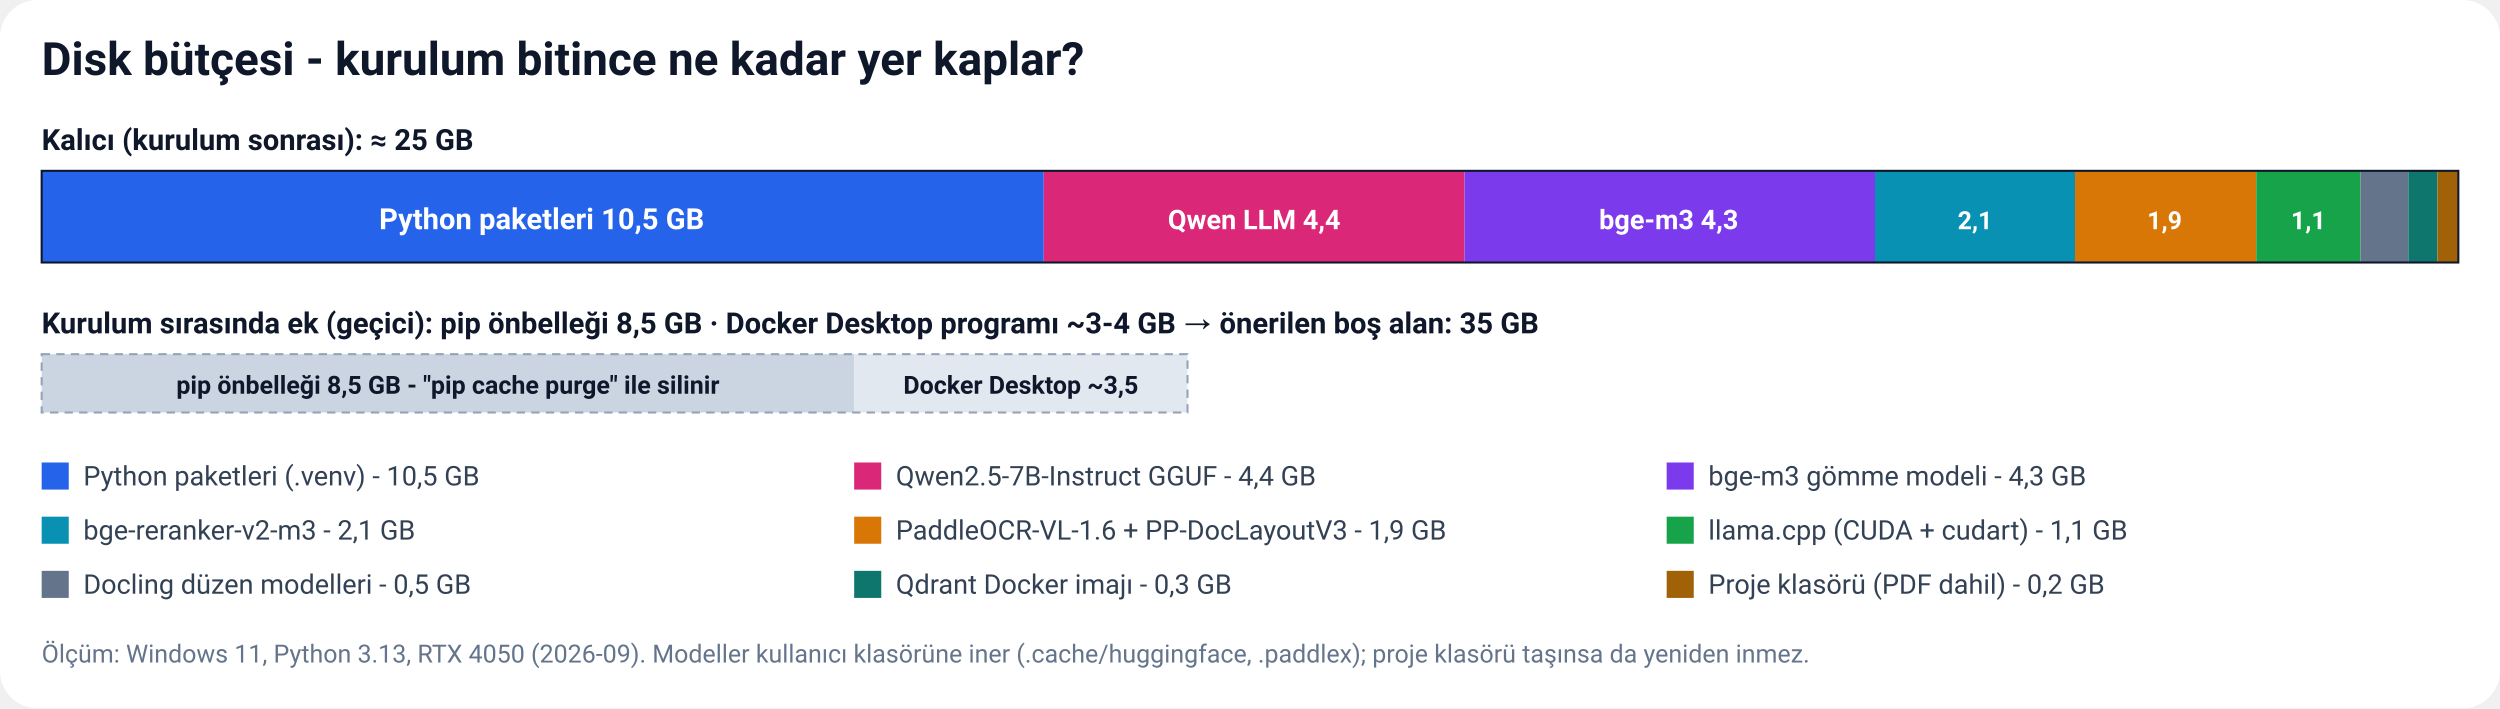
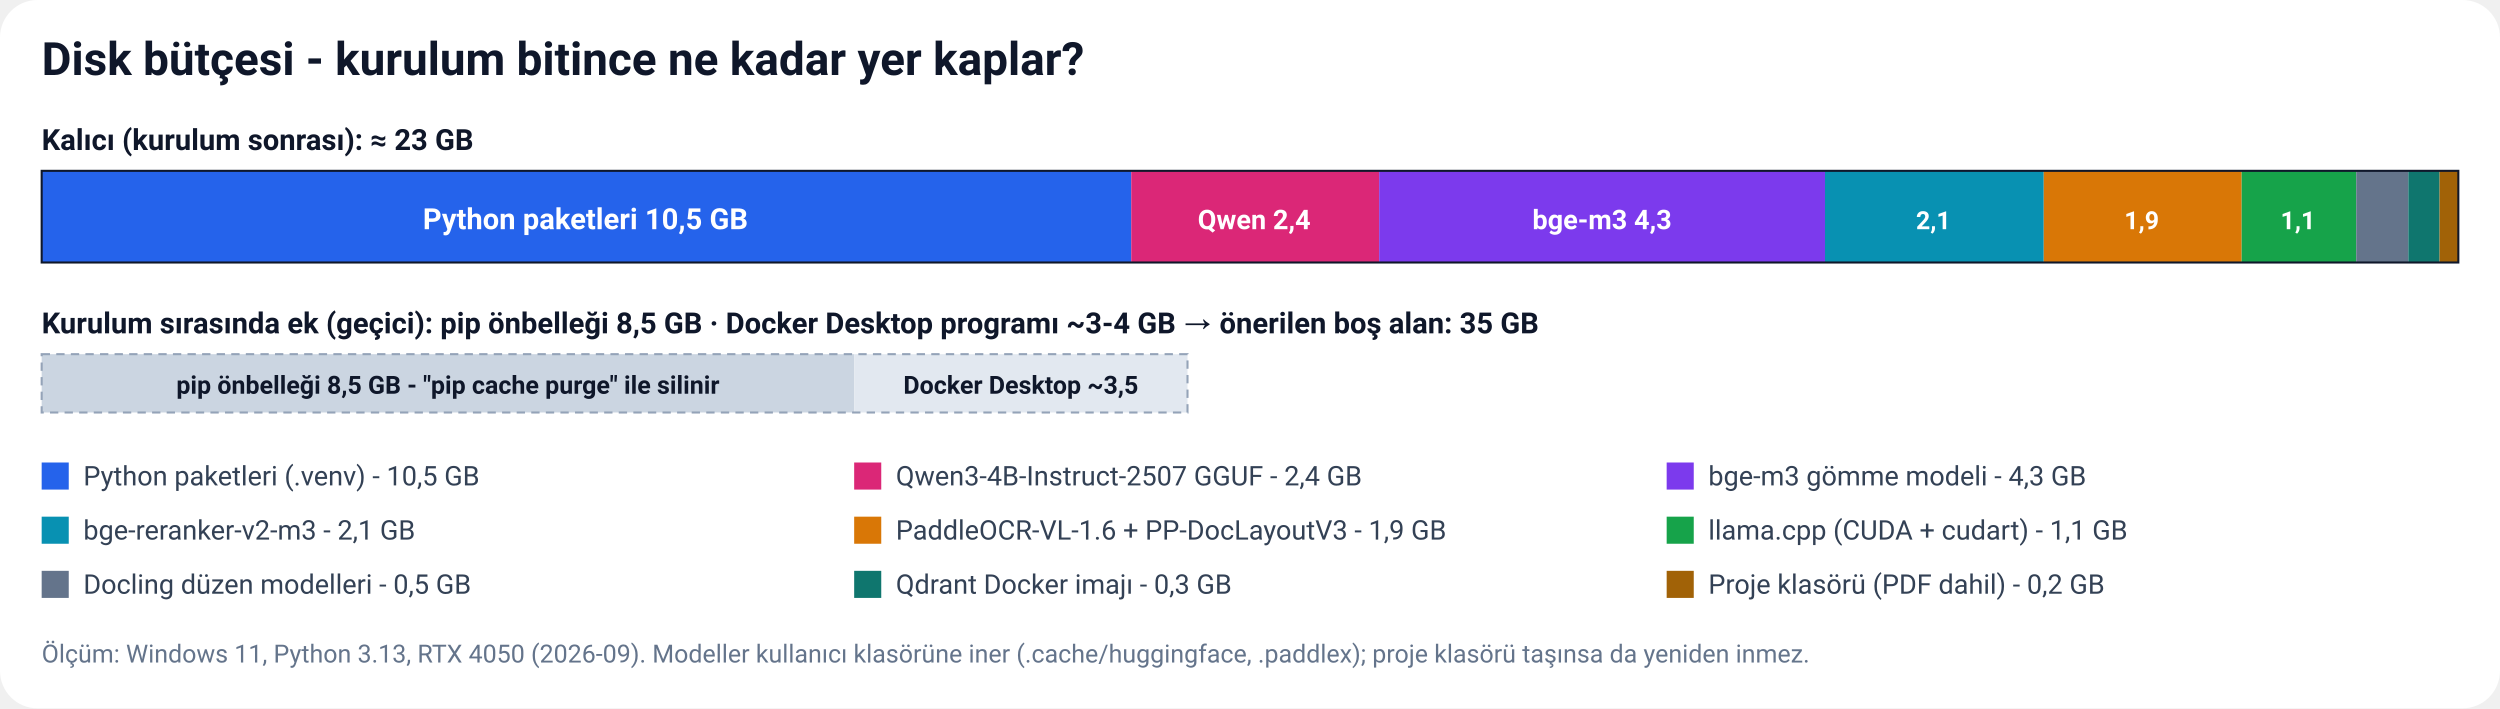
<svg xmlns="http://www.w3.org/2000/svg" width="1200" height="340" viewBox="0 0 1200 340" font-family="Segoe UI, Roboto, Helvetica, Arial, sans-serif">
  <rect width="1200" height="340" rx="18" fill="#ffffff" />
  <text x="20" y="36" font-size="22" font-weight="700" fill="#0f172a">Disk bütçesi - kurulum bitince ne kadar yer kaplar?</text>
-   <text x="20" y="72" font-size="14" font-weight="700" fill="#0f172a">Kalıcı (kurulum sonrası): ≈ 25 GB</text>
+   <text x="20" y="72" font-size="14" font-weight="700" fill="#0f172a">Kalıcı (kurulum sonrası): ≈ 23 GB</text>
  <g>
-     <rect x="20" y="82" width="481" height="44" fill="#2563eb" />
-     <text x="260" y="110" text-anchor="middle" font-size="14" font-weight="700" fill="#ffffff">Python paketleri 10,5 GB</text>
-     <rect x="501" y="82" width="202" height="44" fill="#db2777" />
-     <text x="602" y="110" text-anchor="middle" font-size="13" font-weight="700" fill="#ffffff">Qwen LLM 4,4</text>
-     <rect x="703" y="82" width="197" height="44" fill="#7c3aed" />
-     <text x="801" y="110" text-anchor="middle" font-size="13" font-weight="700" fill="#ffffff">bge-m3 4,3</text>
-     <rect x="900" y="82" width="96" height="44" fill="#0891b2" />
-     <text x="948" y="110" text-anchor="middle" font-size="12" font-weight="700" fill="#ffffff">2,1</text>
-     <rect x="996" y="82" width="87" height="44" fill="#d97706" />
-     <text x="1039" y="110" text-anchor="middle" font-size="12" font-weight="700" fill="#ffffff">1,9</text>
-     <rect x="1083" y="82" width="50" height="44" fill="#16a34a" />
-     <text x="1108" y="110" text-anchor="middle" font-size="12" font-weight="700" fill="#ffffff">1,1</text>
-     <rect x="1133" y="82" width="23" height="44" fill="#64748b" />
-     <rect x="1156" y="82" width="14" height="44" fill="#0f766e" />
-     <rect x="1170" y="82" width="10" height="44" fill="#a16207" />
+     <rect x="20" y="82" width="523" height="44" fill="#2563eb" />
+     <text x="281" y="110" text-anchor="middle" font-size="14" font-weight="700" fill="#ffffff">Python paketleri 10,5 GB</text>
+     <rect x="543" y="82" width="119" height="44" fill="#db2777" />
+     <text x="602" y="110" text-anchor="middle" font-size="13" font-weight="700" fill="#ffffff">Qwen 2,4</text>
+     <rect x="662" y="82" width="214" height="44" fill="#7c3aed" />
+     <text x="769" y="110" text-anchor="middle" font-size="13" font-weight="700" fill="#ffffff">bge-m3 4,3</text>
+     <rect x="876" y="82" width="105" height="44" fill="#0891b2" />
+     <text x="928" y="110" text-anchor="middle" font-size="12" font-weight="700" fill="#ffffff">2,1</text>
+     <rect x="981" y="82" width="95" height="44" fill="#d97706" />
+     <text x="1028" y="110" text-anchor="middle" font-size="12" font-weight="700" fill="#ffffff">1,9</text>
+     <rect x="1076" y="82" width="55" height="44" fill="#16a34a" />
+     <text x="1103" y="110" text-anchor="middle" font-size="12" font-weight="700" fill="#ffffff">1,1</text>
+     <rect x="1131" y="82" width="25" height="44" fill="#64748b" />
+     <rect x="1156" y="82" width="15" height="44" fill="#0f766e" />
+     <rect x="1171" y="82" width="9" height="44" fill="#a16207" />
    <rect x="20" y="82" width="1160" height="44" fill="none" stroke="#0f172a" stroke-width="1" />
  </g>
  <text x="20" y="160" font-size="14" font-weight="700" fill="#0f172a">Kurulum sırasında ek (geçici): pip önbelleği 8,5 GB · Docker Desktop programı ~3-4 GB   →   önerilen boş alan: 35 GB</text>
  <g>
    <rect x="20" y="170" width="390" height="28" fill="#cbd5e1" />
    <text x="215" y="189" text-anchor="middle" font-size="12" font-weight="600" fill="#0f172a">pip önbelleği 8,5 GB - "pip cache purge" ile silinir</text>
    <rect x="410" y="170" width="160" height="28" fill="#e2e8f0" />
    <text x="490" y="189" text-anchor="middle" font-size="12" font-weight="600" fill="#0f172a">Docker Desktop ~3,5</text>
    <rect x="20" y="170" width="550" height="28" fill="none" stroke="#94a3b8" stroke-dasharray="4 3" />
  </g>
  <g font-size="13" fill="#334155">
    <rect x="20" y="222" width="13" height="13" fill="#2563eb" />
    <text x="40" y="233">Python paketleri (.venv) - 10,5 GB</text>
    <rect x="410" y="222" width="13" height="13" fill="#db2777" />
-     <text x="430" y="233">Qwen2.5-7B-Instruct GGUF - 4,4 GB</text>
+     <text x="430" y="233">Qwen3-4B-Instruct-2507 GGUF - 2,4 GB</text>
    <rect x="800" y="222" width="13" height="13" fill="#7c3aed" />
    <text x="820" y="233">bge-m3 gömme modeli - 4,3 GB</text>
    <rect x="20" y="248" width="13" height="13" fill="#0891b2" />
    <text x="40" y="259">bge-reranker-v2-m3 - 2,1 GB</text>
    <rect x="410" y="248" width="13" height="13" fill="#d97706" />
    <text x="430" y="259">PaddleOCR-VL-1.6 + PP-DocLayoutV3 - 1,9 GB</text>
    <rect x="800" y="248" width="13" height="13" fill="#16a34a" />
    <text x="820" y="259">llama.cpp (CUDA + cudart) - 1,1 GB</text>
    <rect x="20" y="274" width="13" height="13" fill="#64748b" />
    <text x="40" y="285">Docling düzen modelleri - 0,5 GB</text>
    <rect x="410" y="274" width="13" height="13" fill="#0f766e" />
    <text x="430" y="285">Qdrant Docker imajı - 0,3 GB</text>
    <rect x="800" y="274" width="13" height="13" fill="#a16207" />
    <text x="820" y="285">Proje klasörü (PDF dahil) - 0,2 GB</text>
  </g>
  <text x="20" y="318" font-size="12" fill="#64748b">Ölçüm: Windows 11, Python 3.13, RTX 4050 (2026-09). Modeller kullanıcı klasörüne iner (.cache/huggingface, .paddlex); proje klasörü taşınsa da yeniden inmez.</text>
</svg>
